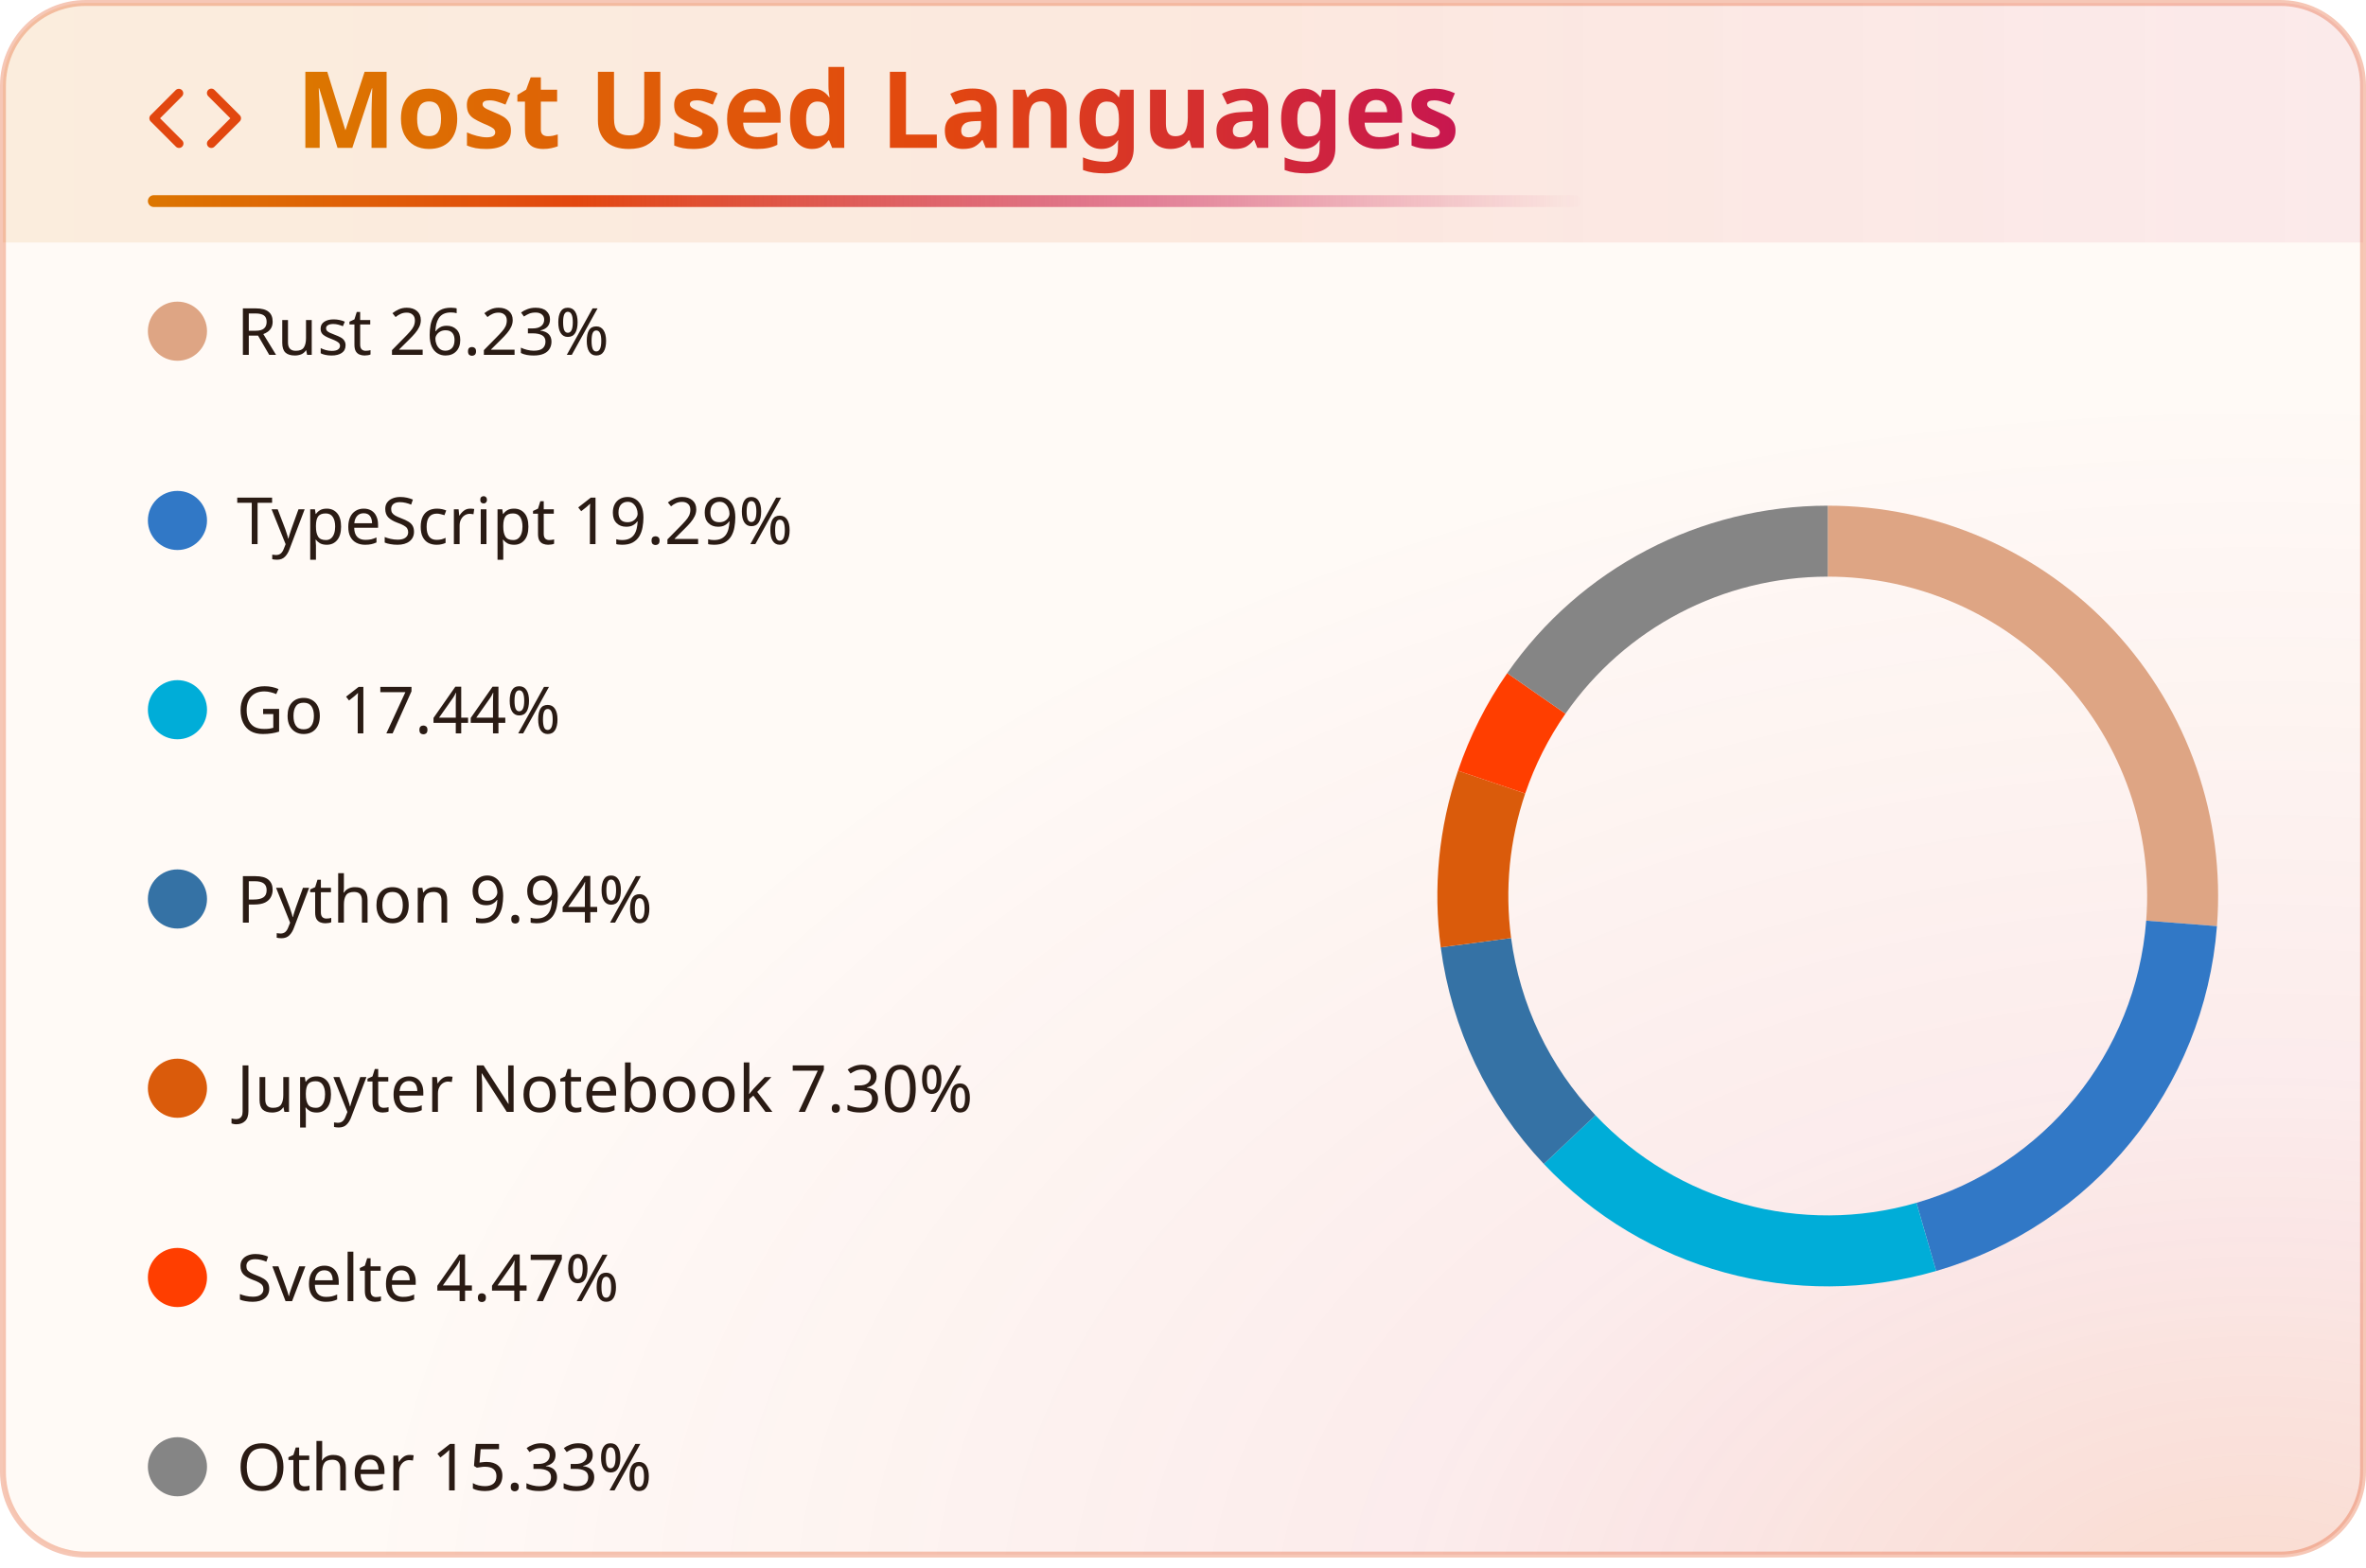
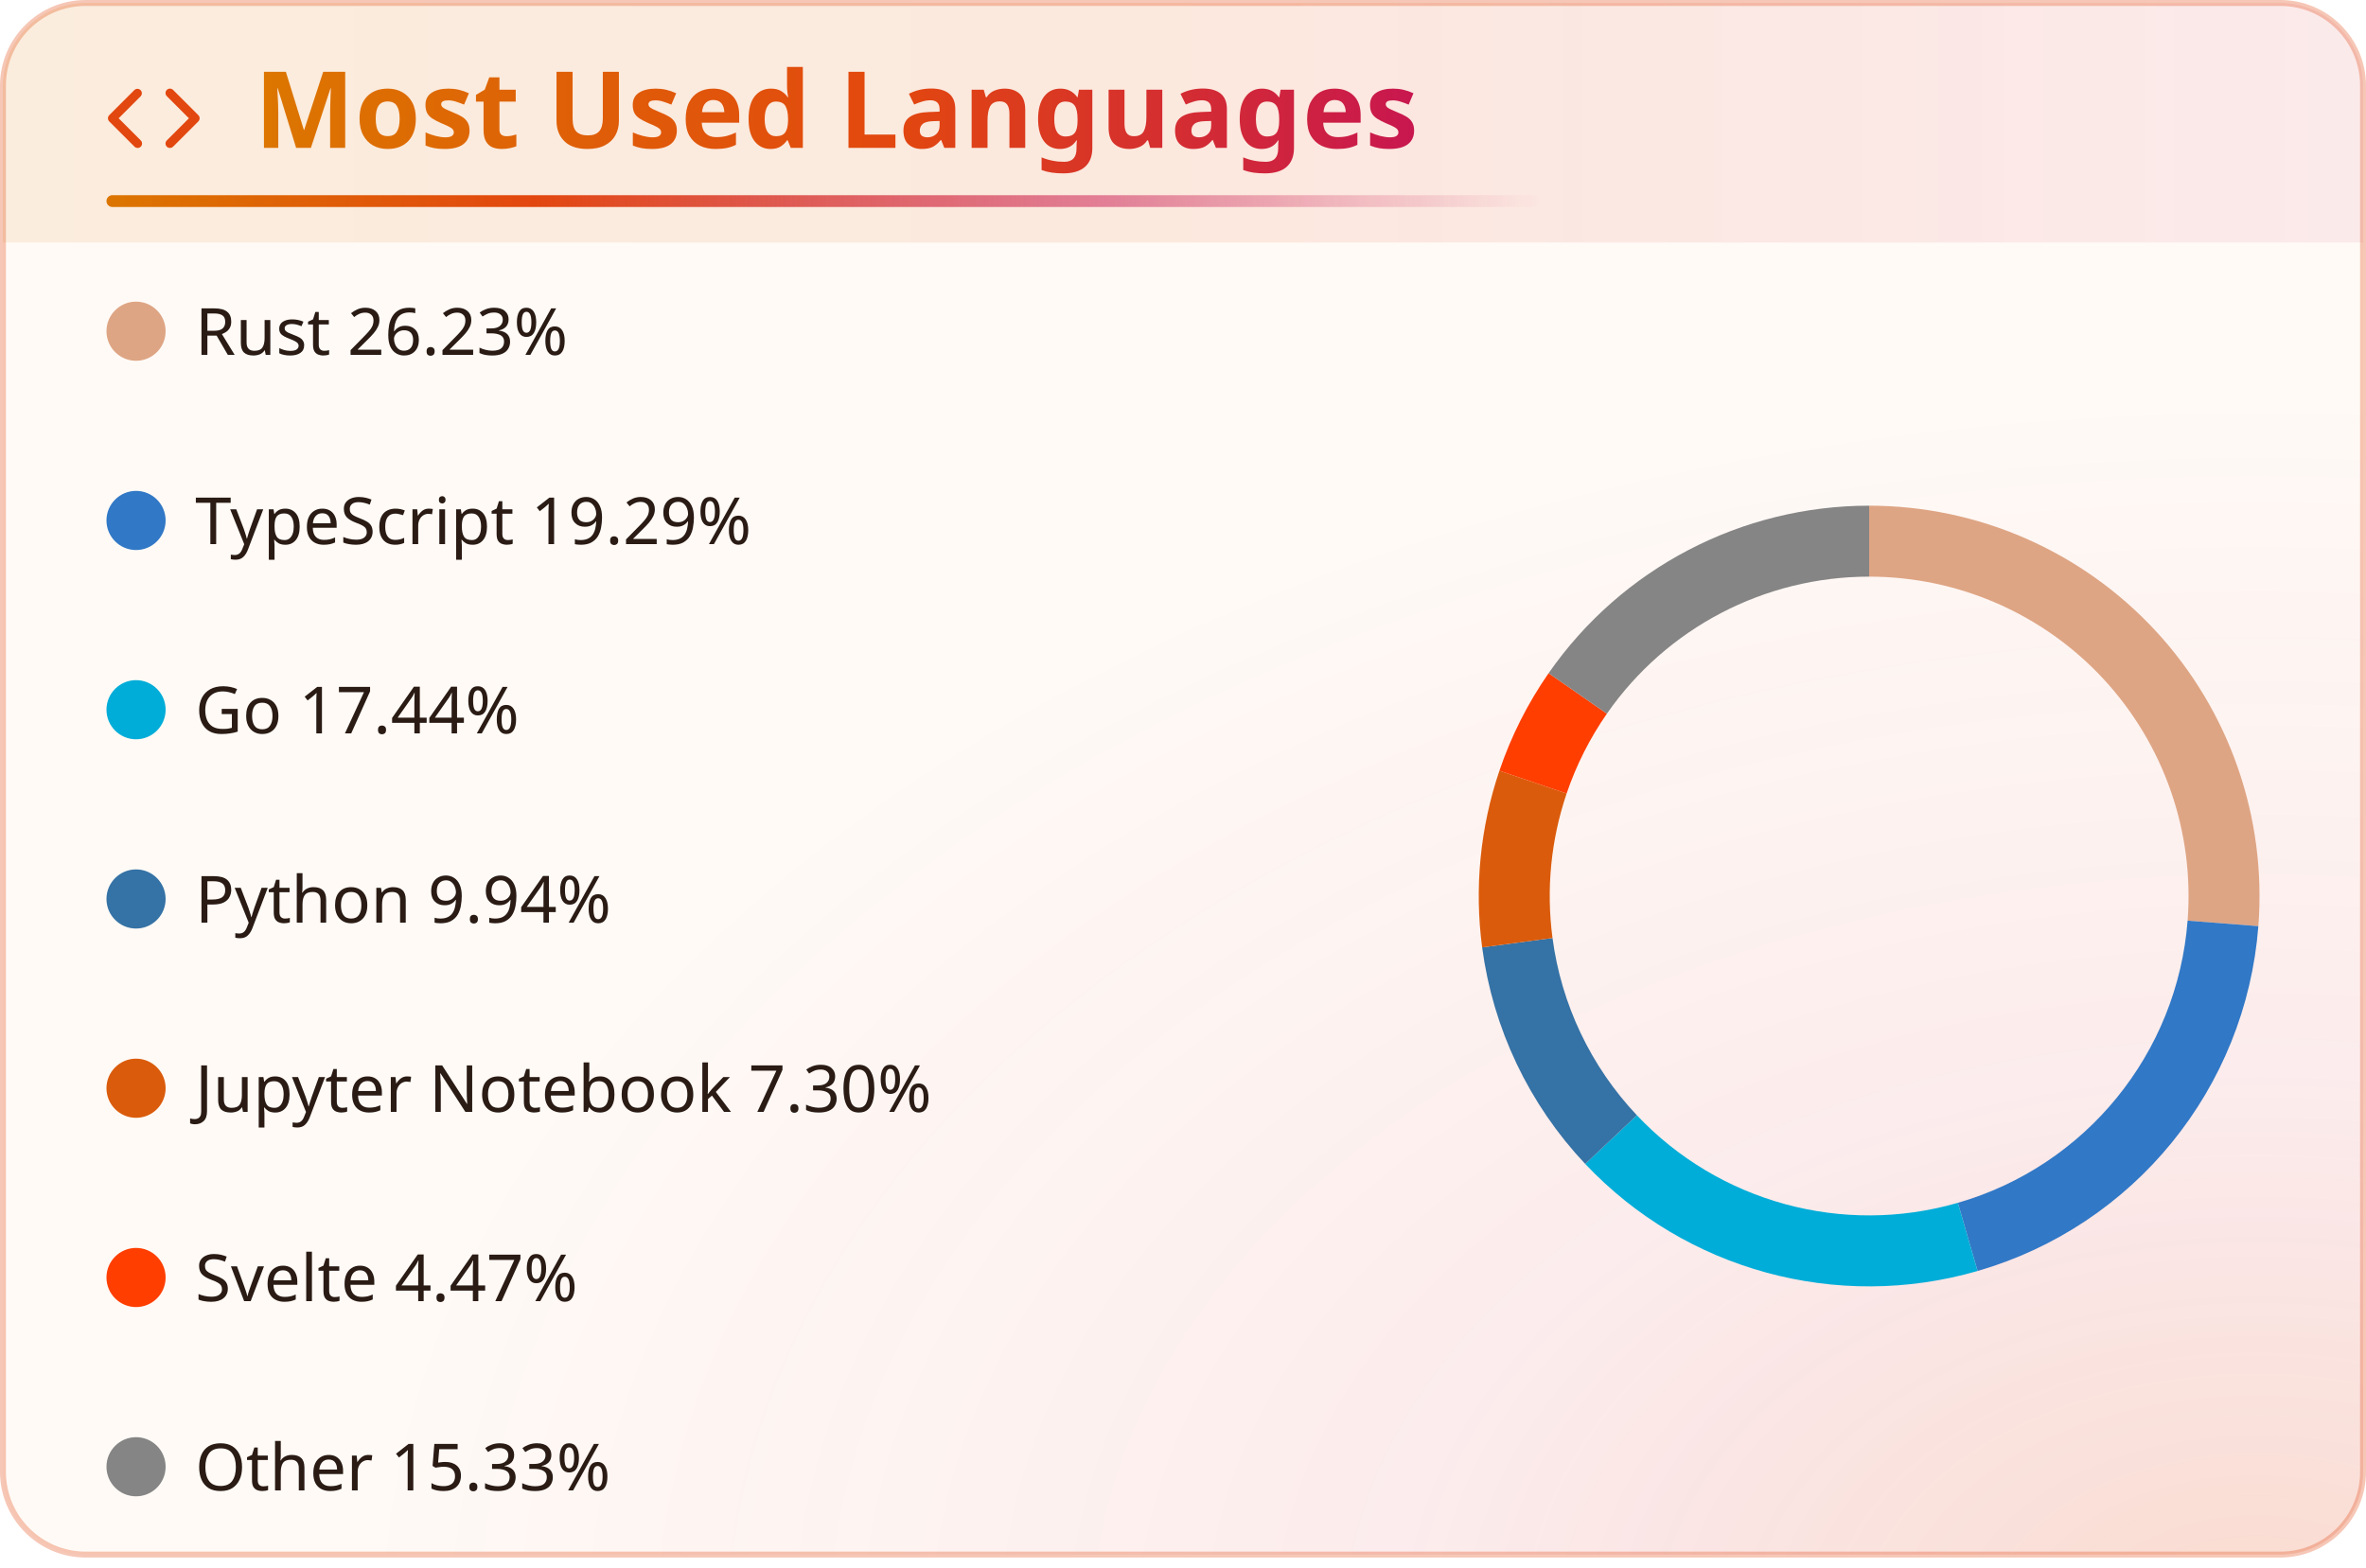
<svg xmlns="http://www.w3.org/2000/svg" width="400" height="265" viewBox="0 0 400 265" fill="none" role="img" aria-labelledby="title-id desc-id">
  <style>
    .header {
      font: 600 18px 'Segoe UI', Ubuntu, "Helvetica Neue", Sans-Serif;
      fill: url(#heat);
      animation: fadeInAnimation 0.8s ease-in-out backwards;
    }
    /* The icon reads against the title rather than with it, so it keeps its own color. */
    .title-icon {
      fill: #e2470f;
      animation: fadeInAnimation 0.8s ease-in-out backwards;
    }
    .title-accent {
      transform-box: fill-box;
      transform-origin: left center;
      animation: trailAnimation 0.9s cubic-bezier(0.2, 0.7, 0.2, 1) 0.2s backwards;
    }
    @supports(-moz-appearance: auto) {
      /* Selector detects Firefox */
      .header {
        font-size: 15.5px;
      }
    }
    @keyframes slideInAnimation {
      from {
        width: 0;
      }
      to {
        width: calc(100%-100px);
      }
    }
    @keyframes growWidthAnimation {
      from {
        width: 0;
      }
      to {
        width: 100%;
      }
    }
    .stat {
      font: 400 14px 'Segoe UI', Ubuntu, "Helvetica Neue", Sans-Serif;
      fill: #2a1b14;
    }
    @supports(-moz-appearance: auto) {
      /* Selector detects Firefox */
      .stat {
        font-size: 12px;
      }
    }
    .bold {
      font-weight: 600;
    }
    .lang-name {
      font: 400 11px 'Segoe UI', Ubuntu, "Helvetica Neue", Sans-Serif;
      fill: #2a1b14;
    }
    .stagger {
      animation: fadeInAnimation 0.3s ease-in-out backwards;
    }
    #rect-mask rect {
      animation: slideInAnimation 1s ease-in-out backwards;
    }
    .lang-progress {
      animation: growWidthAnimation 0.6s ease-in-out backwards;
    }
    .progress-background {
      fill: #ddd;
    }
    .lang-tip {
      animation: fadeInAnimation 0.4s ease-in-out backwards;
    }
    /* Animations */
    @keyframes scaleInAnimation {
      from {
        transform: translate(-5px, 5px) scale(0);
      }
      to {
        transform: translate(-5px, 5px) scale(1);
      }
    }
    @keyframes fadeInAnimation {
      from {
        opacity: 0;
      }
      to {
        opacity: 1;
      }
    }
    @keyframes trailAnimation {
      from {
        transform: scaleX(0);
      }
    }
    @media (prefers-reduced-motion: reduce) {
      * {
        animation-duration: 0s !important;
        animation-delay: 0s !important;
      }
    }
  </style>
  <defs>
    <linearGradient id="heat" x1="0" y1="0" x2="1" y2="0">
      <stop offset="0" class="heat-0" stop-color="#dc7600" />
      <stop offset="0.55" class="heat-1" stop-color="#e2470f" />
      <stop offset="1" class="heat-2" stop-color="#c8174f" />
    </linearGradient>
    <linearGradient id="heat-trail" x1="0" y1="0" x2="1" y2="0">
      <stop offset="0" class="heat-0" stop-color="#dc7600" />
      <stop offset="0.3" class="heat-1" stop-color="#e2470f" />
      <stop offset="0.7" class="heat-2" stop-color="#c8174f" stop-opacity="0.5" />
      <stop offset="1" class="heat-2" stop-color="#c8174f" stop-opacity="0" />
    </linearGradient>
    <linearGradient id="heat-band" x1="0" y1="0" x2="1" y2="0">
      <stop offset="0" class="band-0" stop-color="#dc7600" stop-opacity="0.1" />
      <stop offset="0.55" class="band-1" stop-color="#e2470f" stop-opacity="0.1" />
      <stop offset="1" class="band-2" stop-color="#c8174f" stop-opacity="0.07" />
    </linearGradient>
    <radialGradient id="heat-glow" cx="0.95" cy="1.05" r="0.8">
      <stop offset="0" class="glow-core" stop-color="#e2470f" stop-opacity="0.17" />
      <stop offset="0.45" class="glow-edge" stop-color="#c8174f" stop-opacity="0.06" />
      <stop offset="1" class="heat-2" stop-color="#c8174f" stop-opacity="0" />
    </radialGradient>
  </defs>
  <rect data-testid="card-bg" class="card-bg" x="0.5" y="0.5" rx="14" height="99%" width="399" stroke="#e2470f4d" fill="#fffaf6" stroke-opacity="1" />
  <rect data-testid="card-glow" x="0.5" y="0.5" rx="14" height="99%" width="399" fill="url(#heat-glow)" />
  <path data-testid="title-band" d="M0.5 14.5a14 14 0 0 1 14 -14h371a14 14 0 0 1 14 14v26.5h-399z" fill="url(#heat-band)" />
-   <g data-testid="card-title" transform="translate(25, 25)">
+   <g data-testid="card-title" transform="translate(18, 25)">
    <g>
      <svg class="title-icon" x="0" y="-13" viewBox="0 0 16 16" version="1.1" width="16" height="16">
        <path d="M4.72 3.22a.75.75 0 0 1 1.06 1.06L2.06 8l3.72 3.72a.75.75 0 1 1-1.06 1.06L.47 8.53a.75.75 0 0 1 0-1.06Zm6.56 0a.75.75 0 1 0-1.06 1.06L13.94 8l-3.72 3.72a.75.75 0 1 0 1.06 1.06l4.25-4.25a.75.75 0 0 0 0-1.06Z" />
      </svg>
    </g>
    <g transform="translate(25, 0)">
      <text x="0" y="0" class="header" data-testid="header">Most Used Languages</text>
    </g>
    <rect data-testid="title-accent" class="title-accent" x="0" y="8" width="242.3" height="2" rx="1" fill="url(#heat-trail)" />
  </g>
  <g data-testid="main-card-body" transform="translate(0, 50)">
-     <svg data-testid="lang-items" x="25">
+     <svg data-testid="lang-items" x="18">
      <g data-testid="donut-list" transform="translate(0, 0)">
        <g>
          <g class="stagger" style="animation-delay: 450ms">
            <circle cx="5" cy="6" r="5" fill="#dea584" />
            <text data-testid="lang-name" x="15" y="10" class="lang-name">Rust 26.23%</text>
          </g>
        </g>
        <g transform="translate(0, 32)">
          <g class="stagger" style="animation-delay: 600ms">
            <circle cx="5" cy="6" r="5" fill="#3178c6" />
            <text data-testid="lang-name" x="15" y="10" class="lang-name">TypeScript 19.29%</text>
          </g>
        </g>
        <g transform="translate(0, 64)">
          <g class="stagger" style="animation-delay: 750ms">
            <circle cx="5" cy="6" r="5" fill="#00ADD8" />
            <text data-testid="lang-name" x="15" y="10" class="lang-name">Go 17.44%</text>
          </g>
        </g>
        <g transform="translate(0, 96)">
          <g class="stagger" style="animation-delay: 900ms">
            <circle cx="5" cy="6" r="5" fill="#3572A5" />
            <text data-testid="lang-name" x="15" y="10" class="lang-name">Python 9.94%</text>
          </g>
        </g>
        <g transform="translate(0, 128)">
          <g class="stagger" style="animation-delay: 1050ms">
            <circle cx="5" cy="6" r="5" fill="#DA5B0B" />
            <text data-testid="lang-name" x="15" y="10" class="lang-name">Jupyter Notebook 7.30%</text>
          </g>
        </g>
        <g transform="translate(0, 160)">
          <g class="stagger" style="animation-delay: 1200ms">
            <circle cx="5" cy="6" r="5" fill="#ff3e00" />
            <text data-testid="lang-name" x="15" y="10" class="lang-name">Svelte 4.47%</text>
          </g>
        </g>
        <g transform="translate(0, 192)">
          <g class="stagger" style="animation-delay: 1350ms">
            <circle cx="5" cy="6" r="5" fill="#858585" />
            <text data-testid="lang-name" x="15" y="10" class="lang-name">Other 15.33%</text>
          </g>
        </g>
      </g>
      <g data-testid="donut">
        <g class="stagger" style="animation-delay: 600ms">
-           <path data-testid="lang-donut" size="26.23" d="M 343.821 106.132 A 60 60 0 0 0 284 41.5" stroke="#dea584" fill="none" stroke-width="12" />
+           <path data-testid="lang-donut" size="26.23" d="M 357.821 106.132 A 60 60 0 0 0 298 41.5" stroke="#dea584" fill="none" stroke-width="12" />
        </g>
        <g class="stagger" style="animation-delay: 700ms">
-           <path data-testid="lang-donut" size="19.29" d="M 300.667 159.139 A 60 60 0 0 0 343.821 106.132" stroke="#3178c6" fill="none" stroke-width="12" />
+           <path data-testid="lang-donut" size="19.29" d="M 314.667 159.139 A 60 60 0 0 0 357.821 106.132" stroke="#3178c6" fill="none" stroke-width="12" />
        </g>
        <g class="stagger" style="animation-delay: 800ms">
-           <path data-testid="lang-donut" size="17.44" d="M 240.365 142.683 A 60 60 0 0 0 300.667 159.139" stroke="#00ADD8" fill="none" stroke-width="12" />
+           <path data-testid="lang-donut" size="17.44" d="M 254.365 142.683 A 60 60 0 0 0 314.667 159.139" stroke="#00ADD8" fill="none" stroke-width="12" />
        </g>
        <g class="stagger" style="animation-delay: 900ms">
-           <path data-testid="lang-donut" size="9.94" d="M 224.522 109.394 A 60 60 0 0 0 240.365 142.683" stroke="#3572A5" fill="none" stroke-width="12" />
+           <path data-testid="lang-donut" size="9.94" d="M 238.522 109.394 A 60 60 0 0 0 254.365 142.683" stroke="#3572A5" fill="none" stroke-width="12" />
        </g>
        <g class="stagger" style="animation-delay: 1000ms">
-           <path data-testid="lang-donut" size="7.3" d="M 227.174 82.243 A 60 60 0 0 0 224.522 109.394" stroke="#DA5B0B" fill="none" stroke-width="12" />
+           <path data-testid="lang-donut" size="7.3" d="M 241.174 82.243 A 60 60 0 0 0 238.522 109.394" stroke="#DA5B0B" fill="none" stroke-width="12" />
        </g>
        <g class="stagger" style="animation-delay: 1100ms">
-           <path data-testid="lang-donut" size="4.47" d="M 234.738 67.247 A 60 60 0 0 0 227.174 82.243" stroke="#ff3e00" fill="none" stroke-width="12" />
+           <path data-testid="lang-donut" size="4.47" d="M 248.738 67.247 A 60 60 0 0 0 241.174 82.243" stroke="#ff3e00" fill="none" stroke-width="12" />
        </g>
        <g class="stagger" style="animation-delay: 1200ms">
-           <path data-testid="lang-donut" size="15.33" d="M 284 41.5 A 60 60 0 0 0 234.738 67.247" stroke="#858585" fill="none" stroke-width="12" />
+           <path data-testid="lang-donut" size="15.33" d="M 298 41.5 A 60 60 0 0 0 248.738 67.247" stroke="#858585" fill="none" stroke-width="12" />
        </g>
      </g>
    </svg>
  </g>
</svg>
